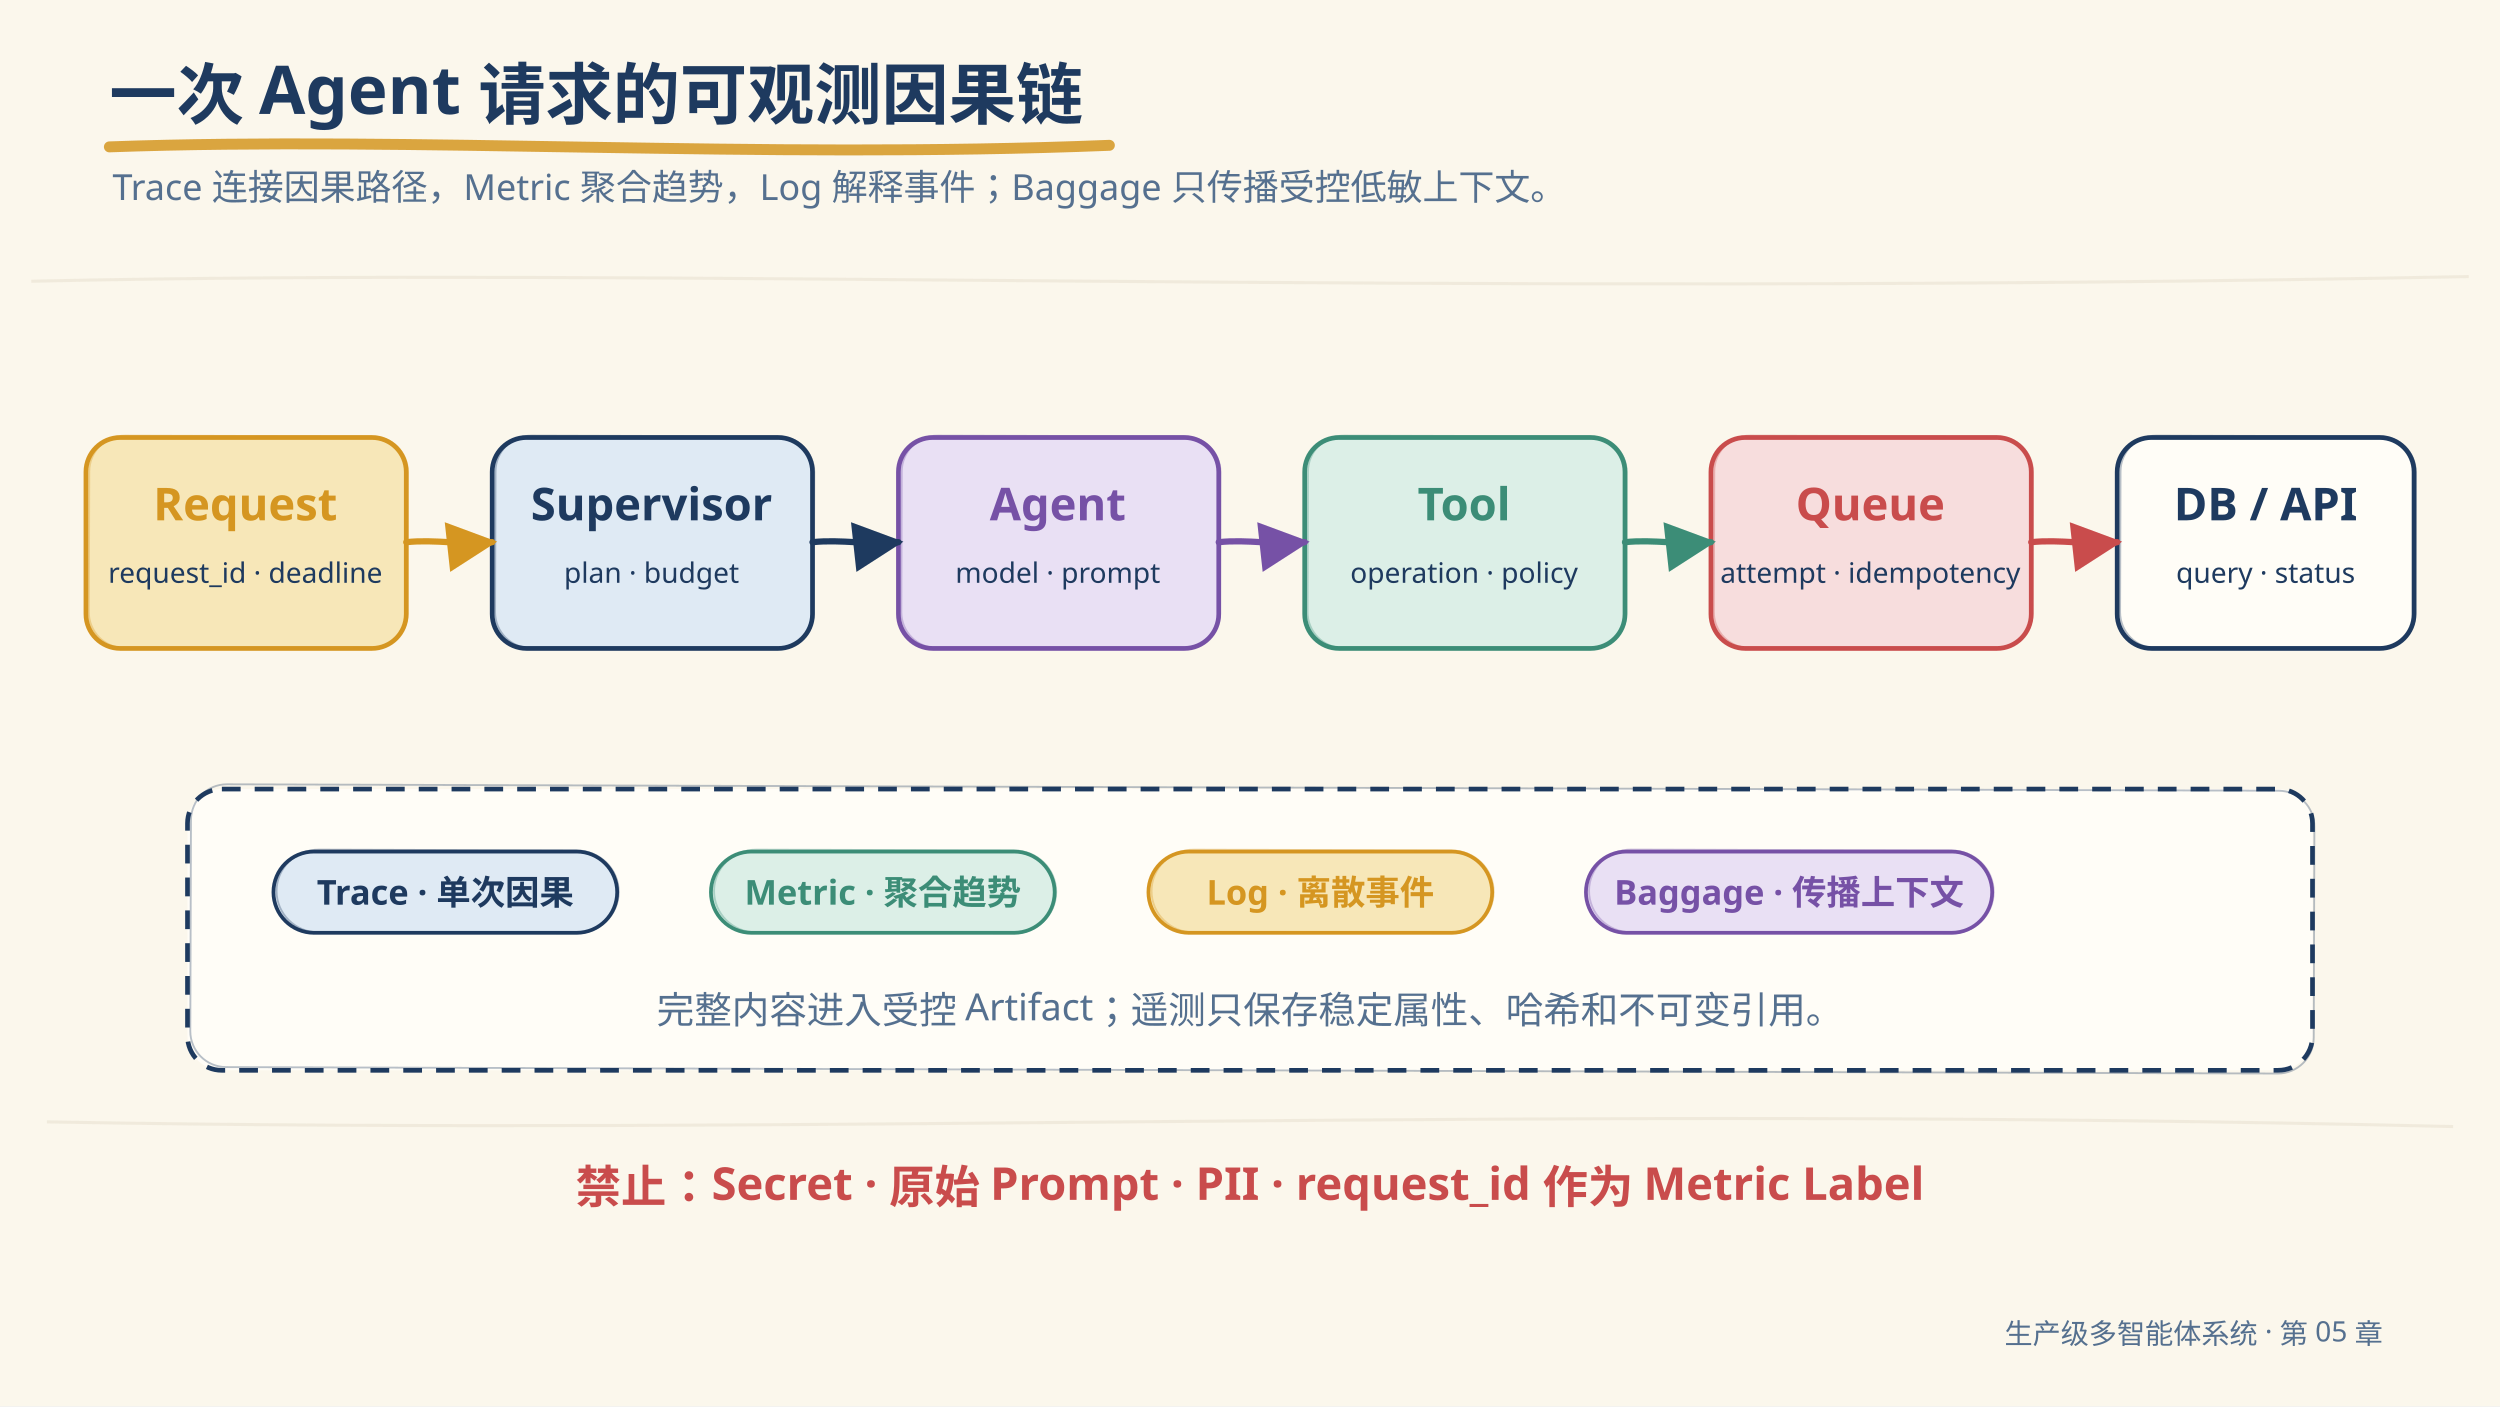
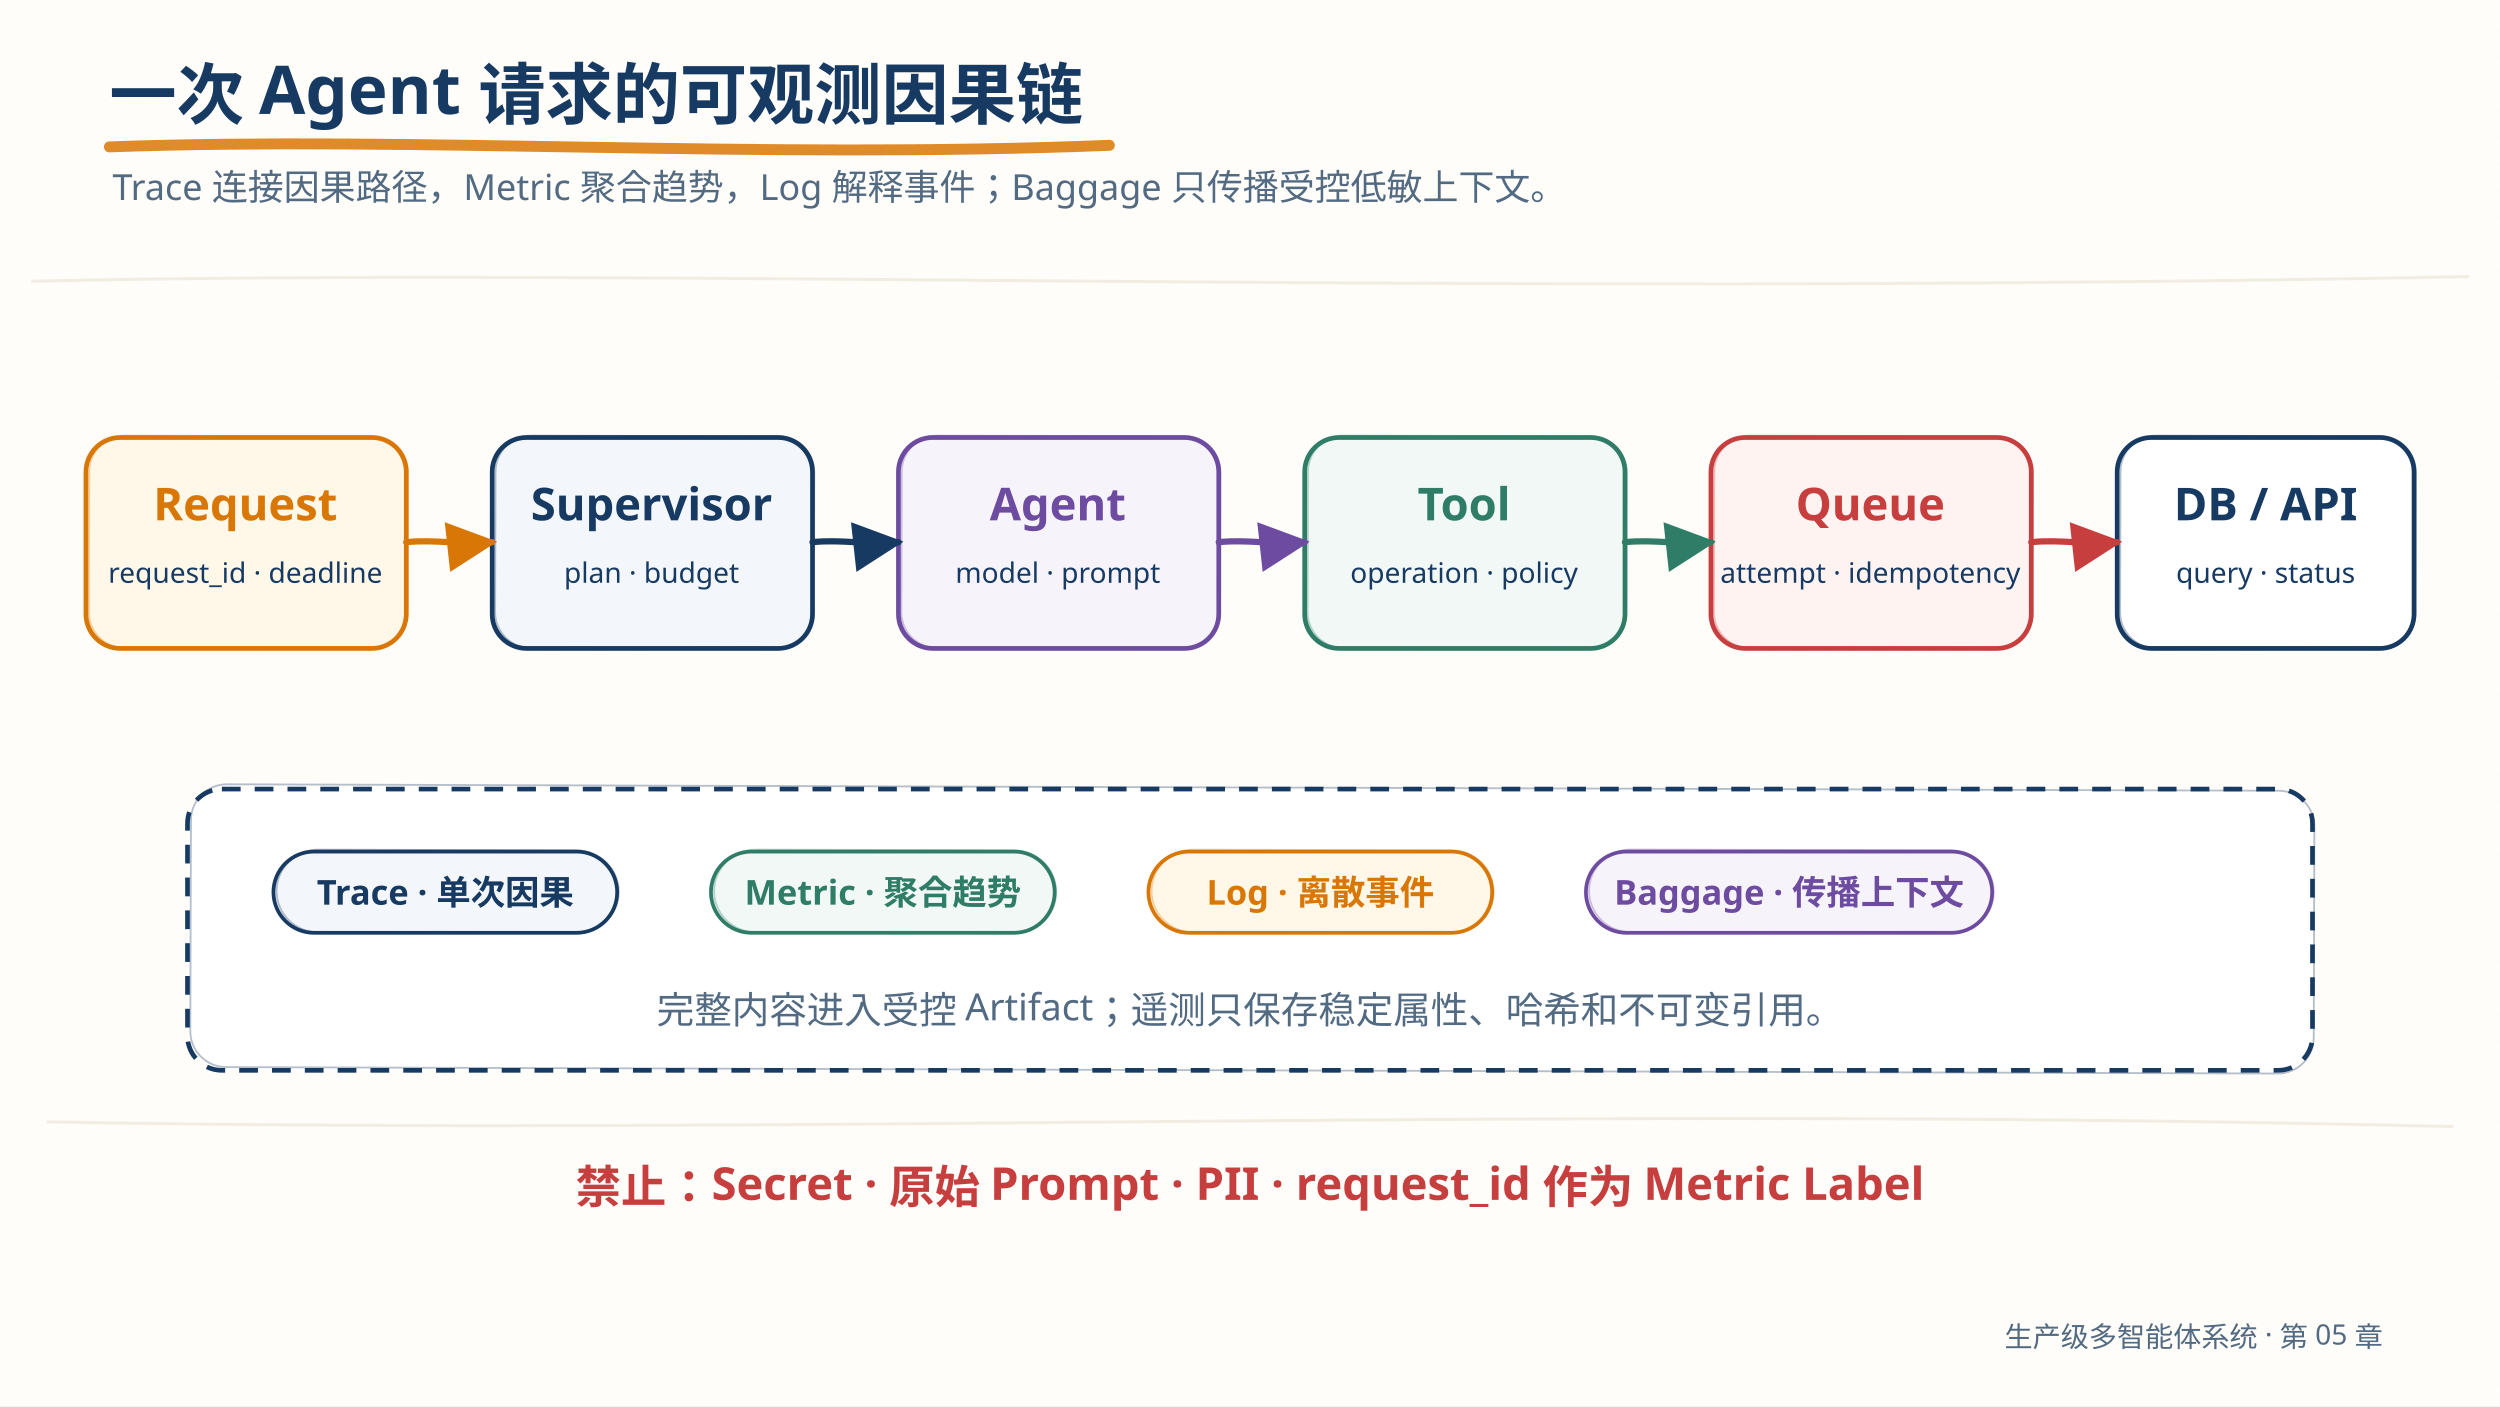
- <svg xmlns="http://www.w3.org/2000/svg" width="1600" height="900" viewBox="0 0 1600 900" role="img">
+ <svg xmlns="http://www.w3.org/2000/svg" width="1600" height="900" viewBox="0 0 1600 900" role="img" focusable="false" data-whiteboard-version="3">
  <defs>
+     <pattern id="whiteboard-paper-dots" width="17" height="17" patternUnits="userSpaceOnUse">
+       <circle cx="2" cy="3" r=".7" fill="#d7dee7" opacity=".34" />
+       <circle cx="13" cy="11" r=".45" fill="#eadfce" opacity=".3" />
+     </pattern>
    <marker id="arrow-1e3a5f" viewBox="0 0 10 10" refX="9" refY="5" markerWidth="8" markerHeight="8" orient="auto-start-reverse">
-       <path d="M 0 0 L 10 5 L 0 10 z" fill="#1e3a5f" />
+       <path d="M 0 0 L 10 5 L 0 10 z" fill="#173a63" />
    </marker>
    <marker id="arrow-d59621" viewBox="0 0 10 10" refX="9" refY="5" markerWidth="8" markerHeight="8" orient="auto-start-reverse">
-       <path d="M 0 0 L 10 5 L 0 10 z" fill="#d59621" />
+       <path d="M 0 0 L 10 5 L 0 10 z" fill="#d97706" />
    </marker>
    <marker id="arrow-3c8d77" viewBox="0 0 10 10" refX="9" refY="5" markerWidth="8" markerHeight="8" orient="auto-start-reverse">
-       <path d="M 0 0 L 10 5 L 0 10 z" fill="#3c8d77" />
+       <path d="M 0 0 L 10 5 L 0 10 z" fill="#2f7d67" />
    </marker>
    <marker id="arrow-c94c4c" viewBox="0 0 10 10" refX="9" refY="5" markerWidth="8" markerHeight="8" orient="auto-start-reverse">
-       <path d="M 0 0 L 10 5 L 0 10 z" fill="#c94c4c" />
+       <path d="M 0 0 L 10 5 L 0 10 z" fill="#c73e3e" />
    </marker>
    <marker id="arrow-7651a6" viewBox="0 0 10 10" refX="9" refY="5" markerWidth="8" markerHeight="8" orient="auto-start-reverse">
-       <path d="M 0 0 L 10 5 L 0 10 z" fill="#7651a6" />
+       <path d="M 0 0 L 10 5 L 0 10 z" fill="#6d4ba0" />
    </marker>
    <marker id="arrow-55708f" viewBox="0 0 10 10" refX="9" refY="5" markerWidth="8" markerHeight="8" orient="auto-start-reverse">
-       <path d="M 0 0 L 10 5 L 0 10 z" fill="#55708f" />
+       <path d="M 0 0 L 10 5 L 0 10 z" fill="#526a82" />
    </marker>
  </defs>
-   <rect width="1600" height="900" fill="#fbf7ec" />
+   <rect width="1600" height="900" fill="#fffdf9" />
+   <g id="whiteboard-surface" aria-hidden="true" opacity=".22">
+     <rect width="1600" height="900" fill="url(#whiteboard-paper-dots)" />
+   </g>
  <path d="M 20 180 C 420 171, 920 190, 1580 177 M 30 718 C 530 727, 980 707, 1570 721" stroke="#e7dfce" stroke-width="2" fill="none" opacity=".52" />
-   <text x="70" y="76" font-family="'Kaiti SC','STKaiti','Noto Sans SC',sans-serif" font-size="43" font-weight="760" fill="#1e3a5f" text-anchor="start">
+   <text x="70" y="76" font-family="'Kaiti SC','STKaiti','Noto Sans SC',sans-serif" font-size="43" font-weight="760" fill="#173a63" text-anchor="start">
    <tspan x="70" dy="0">一次 Agent 请求的可观测因果链</tspan>
  </text>
-   <path d="M 70 94 C 265 87, 485 102, 710 93" fill="none" stroke="#d59621" stroke-width="7" stroke-linecap="round" opacity=".85" />
-   <text x="72" y="128" font-family="'Kaiti SC','STKaiti','Noto Sans SC',sans-serif" font-size="23" font-weight="500" fill="#55708f" text-anchor="start">
+   <path d="M 70 94 C 265 87, 485 102, 710 93" fill="none" stroke="#d97706" stroke-width="7" stroke-linecap="round" opacity=".85" />
+   <text x="72" y="128" font-family="'Kaiti SC','STKaiti','Noto Sans SC',sans-serif" font-size="23" font-weight="500" fill="#526a82" text-anchor="start">
    <tspan x="72" dy="0">Trace 连接因果路径，Metric 聚合趋势，Log 解释事件；Baggage 只传播受控低敏上下文。</tspan>
  </text>
-   <rect x="55" y="280" width="205" height="135" rx="22" fill="#f7e7b8" stroke="#d59621" stroke-width="3" />
-   <rect x="57" y="279" width="204" height="136" rx="23" fill="none" stroke="#d59621" stroke-width="1.2" opacity=".32" transform="rotate(.18 157.5 347.5)" />
-   <text x="157" y="333" font-family="'Kaiti SC','STKaiti','Noto Sans SC',sans-serif" font-size="29" font-weight="720" fill="#d59621" text-anchor="middle">
+   <rect x="55" y="280" width="205" height="135" rx="22" fill="#fff8e8" stroke="#d97706" stroke-width="3" />
+   <rect x="57" y="279" width="204" height="136" rx="23" fill="none" stroke="#d97706" stroke-width="1.2" opacity=".32" transform="rotate(.18 157.5 347.5)" />
+   <text x="157" y="333" font-family="'Kaiti SC','STKaiti','Noto Sans SC',sans-serif" font-size="29" font-weight="720" fill="#d97706" text-anchor="middle">
    <tspan x="157" dy="0">Request</tspan>
  </text>
-   <text x="157" y="373" font-family="'Kaiti SC','STKaiti','Noto Sans SC',sans-serif" font-size="18" font-weight="500" fill="#1e3a5f" text-anchor="middle">
+   <text x="157" y="373" font-family="'Kaiti SC','STKaiti','Noto Sans SC',sans-serif" font-size="18" font-weight="500" fill="#173a63" text-anchor="middle">
    <tspan x="157" dy="0">request_id · deadline</tspan>
  </text>
-   <rect x="315" y="280" width="205" height="135" rx="22" fill="#dfeaf4" stroke="#1e3a5f" stroke-width="3" />
-   <rect x="317" y="279" width="204" height="136" rx="23" fill="none" stroke="#1e3a5f" stroke-width="1.2" opacity=".32" transform="rotate(.18 417.5 347.5)" />
-   <text x="417" y="333" font-family="'Kaiti SC','STKaiti','Noto Sans SC',sans-serif" font-size="29" font-weight="720" fill="#1e3a5f" text-anchor="middle">
+   <rect x="315" y="280" width="205" height="135" rx="22" fill="#f3f7fb" stroke="#173a63" stroke-width="3" />
+   <rect x="317" y="279" width="204" height="136" rx="23" fill="none" stroke="#173a63" stroke-width="1.2" opacity=".32" transform="rotate(.18 417.5 347.5)" />
+   <text x="417" y="333" font-family="'Kaiti SC','STKaiti','Noto Sans SC',sans-serif" font-size="29" font-weight="720" fill="#173a63" text-anchor="middle">
    <tspan x="417" dy="0">Supervisor</tspan>
  </text>
-   <text x="417" y="373" font-family="'Kaiti SC','STKaiti','Noto Sans SC',sans-serif" font-size="18" font-weight="500" fill="#1e3a5f" text-anchor="middle">
+   <text x="417" y="373" font-family="'Kaiti SC','STKaiti','Noto Sans SC',sans-serif" font-size="18" font-weight="500" fill="#173a63" text-anchor="middle">
    <tspan x="417" dy="0">plan · budget</tspan>
  </text>
-   <rect x="575" y="280" width="205" height="135" rx="22" fill="#e9e0f4" stroke="#7651a6" stroke-width="3" />
-   <rect x="577" y="279" width="204" height="136" rx="23" fill="none" stroke="#7651a6" stroke-width="1.2" opacity=".32" transform="rotate(.18 677.5 347.5)" />
-   <text x="677" y="333" font-family="'Kaiti SC','STKaiti','Noto Sans SC',sans-serif" font-size="29" font-weight="720" fill="#7651a6" text-anchor="middle">
+   <rect x="575" y="280" width="205" height="135" rx="22" fill="#f7f3fb" stroke="#6d4ba0" stroke-width="3" />
+   <rect x="577" y="279" width="204" height="136" rx="23" fill="none" stroke="#6d4ba0" stroke-width="1.2" opacity=".32" transform="rotate(.18 677.5 347.5)" />
+   <text x="677" y="333" font-family="'Kaiti SC','STKaiti','Noto Sans SC',sans-serif" font-size="29" font-weight="720" fill="#6d4ba0" text-anchor="middle">
    <tspan x="677" dy="0">Agent</tspan>
  </text>
-   <text x="677" y="373" font-family="'Kaiti SC','STKaiti','Noto Sans SC',sans-serif" font-size="18" font-weight="500" fill="#1e3a5f" text-anchor="middle">
+   <text x="677" y="373" font-family="'Kaiti SC','STKaiti','Noto Sans SC',sans-serif" font-size="18" font-weight="500" fill="#173a63" text-anchor="middle">
    <tspan x="677" dy="0">model · prompt</tspan>
  </text>
-   <rect x="835" y="280" width="205" height="135" rx="22" fill="#dcefe7" stroke="#3c8d77" stroke-width="3" />
-   <rect x="837" y="279" width="204" height="136" rx="23" fill="none" stroke="#3c8d77" stroke-width="1.2" opacity=".32" transform="rotate(.18 937.5 347.5)" />
-   <text x="937" y="333" font-family="'Kaiti SC','STKaiti','Noto Sans SC',sans-serif" font-size="29" font-weight="720" fill="#3c8d77" text-anchor="middle">
+   <rect x="835" y="280" width="205" height="135" rx="22" fill="#f1f8f5" stroke="#2f7d67" stroke-width="3" />
+   <rect x="837" y="279" width="204" height="136" rx="23" fill="none" stroke="#2f7d67" stroke-width="1.2" opacity=".32" transform="rotate(.18 937.5 347.5)" />
+   <text x="937" y="333" font-family="'Kaiti SC','STKaiti','Noto Sans SC',sans-serif" font-size="29" font-weight="720" fill="#2f7d67" text-anchor="middle">
    <tspan x="937" dy="0">Tool</tspan>
  </text>
-   <text x="937" y="373" font-family="'Kaiti SC','STKaiti','Noto Sans SC',sans-serif" font-size="18" font-weight="500" fill="#1e3a5f" text-anchor="middle">
+   <text x="937" y="373" font-family="'Kaiti SC','STKaiti','Noto Sans SC',sans-serif" font-size="18" font-weight="500" fill="#173a63" text-anchor="middle">
    <tspan x="937" dy="0">operation · policy</tspan>
  </text>
-   <rect x="1095" y="280" width="205" height="135" rx="22" fill="#f7dddd" stroke="#c94c4c" stroke-width="3" />
-   <rect x="1097" y="279" width="204" height="136" rx="23" fill="none" stroke="#c94c4c" stroke-width="1.2" opacity=".32" transform="rotate(.18 1197.5 347.5)" />
-   <text x="1197" y="333" font-family="'Kaiti SC','STKaiti','Noto Sans SC',sans-serif" font-size="29" font-weight="720" fill="#c94c4c" text-anchor="middle">
+   <rect x="1095" y="280" width="205" height="135" rx="22" fill="#fff3f2" stroke="#c73e3e" stroke-width="3" />
+   <rect x="1097" y="279" width="204" height="136" rx="23" fill="none" stroke="#c73e3e" stroke-width="1.2" opacity=".32" transform="rotate(.18 1197.5 347.5)" />
+   <text x="1197" y="333" font-family="'Kaiti SC','STKaiti','Noto Sans SC',sans-serif" font-size="29" font-weight="720" fill="#c73e3e" text-anchor="middle">
    <tspan x="1197" dy="0">Queue</tspan>
  </text>
-   <text x="1197" y="373" font-family="'Kaiti SC','STKaiti','Noto Sans SC',sans-serif" font-size="18" font-weight="500" fill="#1e3a5f" text-anchor="middle">
+   <text x="1197" y="373" font-family="'Kaiti SC','STKaiti','Noto Sans SC',sans-serif" font-size="18" font-weight="500" fill="#173a63" text-anchor="middle">
    <tspan x="1197" dy="0">attempt · idempotency</tspan>
  </text>
-   <rect x="1355" y="280" width="190" height="135" rx="22" fill="#fffdf7" stroke="#1e3a5f" stroke-width="3" />
-   <rect x="1357" y="279" width="189" height="136" rx="23" fill="none" stroke="#1e3a5f" stroke-width="1.2" opacity=".32" transform="rotate(.18 1450 347.5)" />
-   <text x="1450" y="333" font-family="'Kaiti SC','STKaiti','Noto Sans SC',sans-serif" font-size="29" font-weight="720" fill="#1e3a5f" text-anchor="middle">
+   <rect x="1355" y="280" width="190" height="135" rx="22" fill="#ffffff" stroke="#173a63" stroke-width="3" />
+   <rect x="1357" y="279" width="189" height="136" rx="23" fill="none" stroke="#173a63" stroke-width="1.2" opacity=".32" transform="rotate(.18 1450 347.5)" />
+   <text x="1450" y="333" font-family="'Kaiti SC','STKaiti','Noto Sans SC',sans-serif" font-size="29" font-weight="720" fill="#173a63" text-anchor="middle">
    <tspan x="1450" dy="0">DB / API</tspan>
  </text>
-   <text x="1450" y="373" font-family="'Kaiti SC','STKaiti','Noto Sans SC',sans-serif" font-size="18" font-weight="500" fill="#1e3a5f" text-anchor="middle">
+   <text x="1450" y="373" font-family="'Kaiti SC','STKaiti','Noto Sans SC',sans-serif" font-size="18" font-weight="500" fill="#173a63" text-anchor="middle">
    <tspan x="1450" dy="0">query · status</tspan>
  </text>
-   <path d="M 260 347 C 278.333 345, 296.667 349, 315 347" fill="none" stroke="#d59621" stroke-width="4" stroke-linecap="round" marker-end="url(#arrow-d59621)" />
-   <path d="M 520 347 C 538.333 345, 556.667 349, 575 347" fill="none" stroke="#1e3a5f" stroke-width="4" stroke-linecap="round" marker-end="url(#arrow-1e3a5f)" />
-   <path d="M 780 347 C 798.333 345, 816.667 349, 835 347" fill="none" stroke="#7651a6" stroke-width="4" stroke-linecap="round" marker-end="url(#arrow-7651a6)" />
-   <path d="M 1040 347 C 1058.333 345, 1076.667 349, 1095 347" fill="none" stroke="#3c8d77" stroke-width="4" stroke-linecap="round" marker-end="url(#arrow-3c8d77)" />
-   <path d="M 1300 347 C 1318.333 345, 1336.667 349, 1355 347" fill="none" stroke="#c94c4c" stroke-width="4" stroke-linecap="round" marker-end="url(#arrow-c94c4c)" />
-   <rect x="120" y="505" width="1360" height="180" rx="22" fill="#fffdf7" stroke="#1e3a5f" stroke-width="3" stroke-dasharray="12 9" />
-   <rect x="122" y="504" width="1359" height="181" rx="23" fill="none" stroke="#1e3a5f" stroke-width="1.2" opacity=".32" transform="rotate(.18 800 595)" />
-   <rect x="175" y="545" width="220" height="52" rx="26" fill="#dfeaf4" stroke="#1e3a5f" stroke-width="2.4" />
-   <rect x="177" y="544" width="219" height="53" rx="27" fill="none" stroke="#1e3a5f" stroke-width="1.2" opacity=".32" transform="rotate(.18 285 571)" />
-   <text x="285" y="579" font-family="'Kaiti SC','STKaiti','Noto Sans SC',sans-serif" font-size="22" font-weight="700" fill="#1e3a5f" text-anchor="middle">
+   <path d="M 260 347 C 278.333 345, 296.667 349, 315 347" fill="none" stroke="#d97706" stroke-width="4" stroke-linecap="round" marker-end="url(#arrow-d59621)" />
+   <path d="M 520 347 C 538.333 345, 556.667 349, 575 347" fill="none" stroke="#173a63" stroke-width="4" stroke-linecap="round" marker-end="url(#arrow-1e3a5f)" />
+   <path d="M 780 347 C 798.333 345, 816.667 349, 835 347" fill="none" stroke="#6d4ba0" stroke-width="4" stroke-linecap="round" marker-end="url(#arrow-7651a6)" />
+   <path d="M 1040 347 C 1058.333 345, 1076.667 349, 1095 347" fill="none" stroke="#2f7d67" stroke-width="4" stroke-linecap="round" marker-end="url(#arrow-3c8d77)" />
+   <path d="M 1300 347 C 1318.333 345, 1336.667 349, 1355 347" fill="none" stroke="#c73e3e" stroke-width="4" stroke-linecap="round" marker-end="url(#arrow-c94c4c)" />
+   <rect x="120" y="505" width="1360" height="180" rx="22" fill="#ffffff" stroke="#173a63" stroke-width="3" stroke-dasharray="12 9" />
+   <rect x="122" y="504" width="1359" height="181" rx="23" fill="none" stroke="#173a63" stroke-width="1.2" opacity=".32" transform="rotate(.18 800 595)" />
+   <rect x="175" y="545" width="220" height="52" rx="26" fill="#f3f7fb" stroke="#173a63" stroke-width="2.4" />
+   <rect x="177" y="544" width="219" height="53" rx="27" fill="none" stroke="#173a63" stroke-width="1.2" opacity=".32" transform="rotate(.18 285 571)" />
+   <text x="285" y="579" font-family="'Kaiti SC','STKaiti','Noto Sans SC',sans-serif" font-size="22" font-weight="700" fill="#173a63" text-anchor="middle">
    <tspan x="285" dy="0">Trace · 单次因果</tspan>
  </text>
-   <rect x="455" y="545" width="220" height="52" rx="26" fill="#dcefe7" stroke="#3c8d77" stroke-width="2.4" />
-   <rect x="457" y="544" width="219" height="53" rx="27" fill="none" stroke="#3c8d77" stroke-width="1.2" opacity=".32" transform="rotate(.18 565 571)" />
-   <text x="565" y="579" font-family="'Kaiti SC','STKaiti','Noto Sans SC',sans-serif" font-size="22" font-weight="700" fill="#3c8d77" text-anchor="middle">
+   <rect x="455" y="545" width="220" height="52" rx="26" fill="#f1f8f5" stroke="#2f7d67" stroke-width="2.4" />
+   <rect x="457" y="544" width="219" height="53" rx="27" fill="none" stroke="#2f7d67" stroke-width="1.2" opacity=".32" transform="rotate(.18 565 571)" />
+   <text x="565" y="579" font-family="'Kaiti SC','STKaiti','Noto Sans SC',sans-serif" font-size="22" font-weight="700" fill="#2f7d67" text-anchor="middle">
    <tspan x="565" dy="0">Metric · 聚合趋势</tspan>
  </text>
-   <rect x="735" y="545" width="220" height="52" rx="26" fill="#f7e7b8" stroke="#d59621" stroke-width="2.4" />
-   <rect x="737" y="544" width="219" height="53" rx="27" fill="none" stroke="#d59621" stroke-width="1.2" opacity=".32" transform="rotate(.18 845 571)" />
-   <text x="845" y="579" font-family="'Kaiti SC','STKaiti','Noto Sans SC',sans-serif" font-size="22" font-weight="700" fill="#d59621" text-anchor="middle">
+   <rect x="735" y="545" width="220" height="52" rx="26" fill="#fff8e8" stroke="#d97706" stroke-width="2.4" />
+   <rect x="737" y="544" width="219" height="53" rx="27" fill="none" stroke="#d97706" stroke-width="1.2" opacity=".32" transform="rotate(.18 845 571)" />
+   <text x="845" y="579" font-family="'Kaiti SC','STKaiti','Noto Sans SC',sans-serif" font-size="22" font-weight="700" fill="#d97706" text-anchor="middle">
    <tspan x="845" dy="0">Log · 离散事件</tspan>
  </text>
-   <rect x="1015" y="545" width="260" height="52" rx="26" fill="#e9e0f4" stroke="#7651a6" stroke-width="2.4" />
-   <rect x="1017" y="544" width="259" height="53" rx="27" fill="none" stroke="#7651a6" stroke-width="1.2" opacity=".32" transform="rotate(.18 1145 571)" />
-   <text x="1145" y="579" font-family="'Kaiti SC','STKaiti','Noto Sans SC',sans-serif" font-size="22" font-weight="700" fill="#7651a6" text-anchor="middle">
+   <rect x="1015" y="545" width="260" height="52" rx="26" fill="#f7f3fb" stroke="#6d4ba0" stroke-width="2.4" />
+   <rect x="1017" y="544" width="259" height="53" rx="27" fill="none" stroke="#6d4ba0" stroke-width="1.2" opacity=".32" transform="rotate(.18 1145 571)" />
+   <text x="1145" y="579" font-family="'Kaiti SC','STKaiti','Noto Sans SC',sans-serif" font-size="22" font-weight="700" fill="#6d4ba0" text-anchor="middle">
    <tspan x="1145" dy="0">Baggage · 传播上下文</tspan>
  </text>
-   <text x="800" y="655" font-family="'Kaiti SC','STKaiti','Noto Sans SC',sans-serif" font-size="24" font-weight="500" fill="#55708f" text-anchor="middle">
+   <text x="800" y="655" font-family="'Kaiti SC','STKaiti','Noto Sans SC',sans-serif" font-size="24" font-weight="500" fill="#526a82" text-anchor="middle">
    <tspan x="800" dy="0">完整内容进入受控 Artifact；遥测只保存稳定属性、哈希和不可变引用。</tspan>
  </text>
-   <text x="800" y="770" font-family="'Kaiti SC','STKaiti','Noto Sans SC',sans-serif" font-size="29" font-weight="700" fill="#c94c4c" text-anchor="middle">
+   <text x="800" y="770" font-family="'Kaiti SC','STKaiti','Noto Sans SC',sans-serif" font-size="29" font-weight="700" fill="#c73e3e" text-anchor="middle">
    <tspan x="800" dy="0">禁止：Secret · 原始 Prompt · PII · request_id 作为 Metric Label</tspan>
  </text>
-   <text x="1525" y="860" font-family="'Kaiti SC','STKaiti',sans-serif" font-size="18" fill="#55708f" text-anchor="end">生产级多智能体系统 · 第 05 章</text>
+   <text id="whiteboard-footer" x="1525" y="862" font-family="'Kaiti SC','STKaiti','Noto Sans SC',sans-serif" font-size="18" fill="#526a82" text-anchor="end">生产级多智能体系统 · 第 05 章</text>
</svg>
